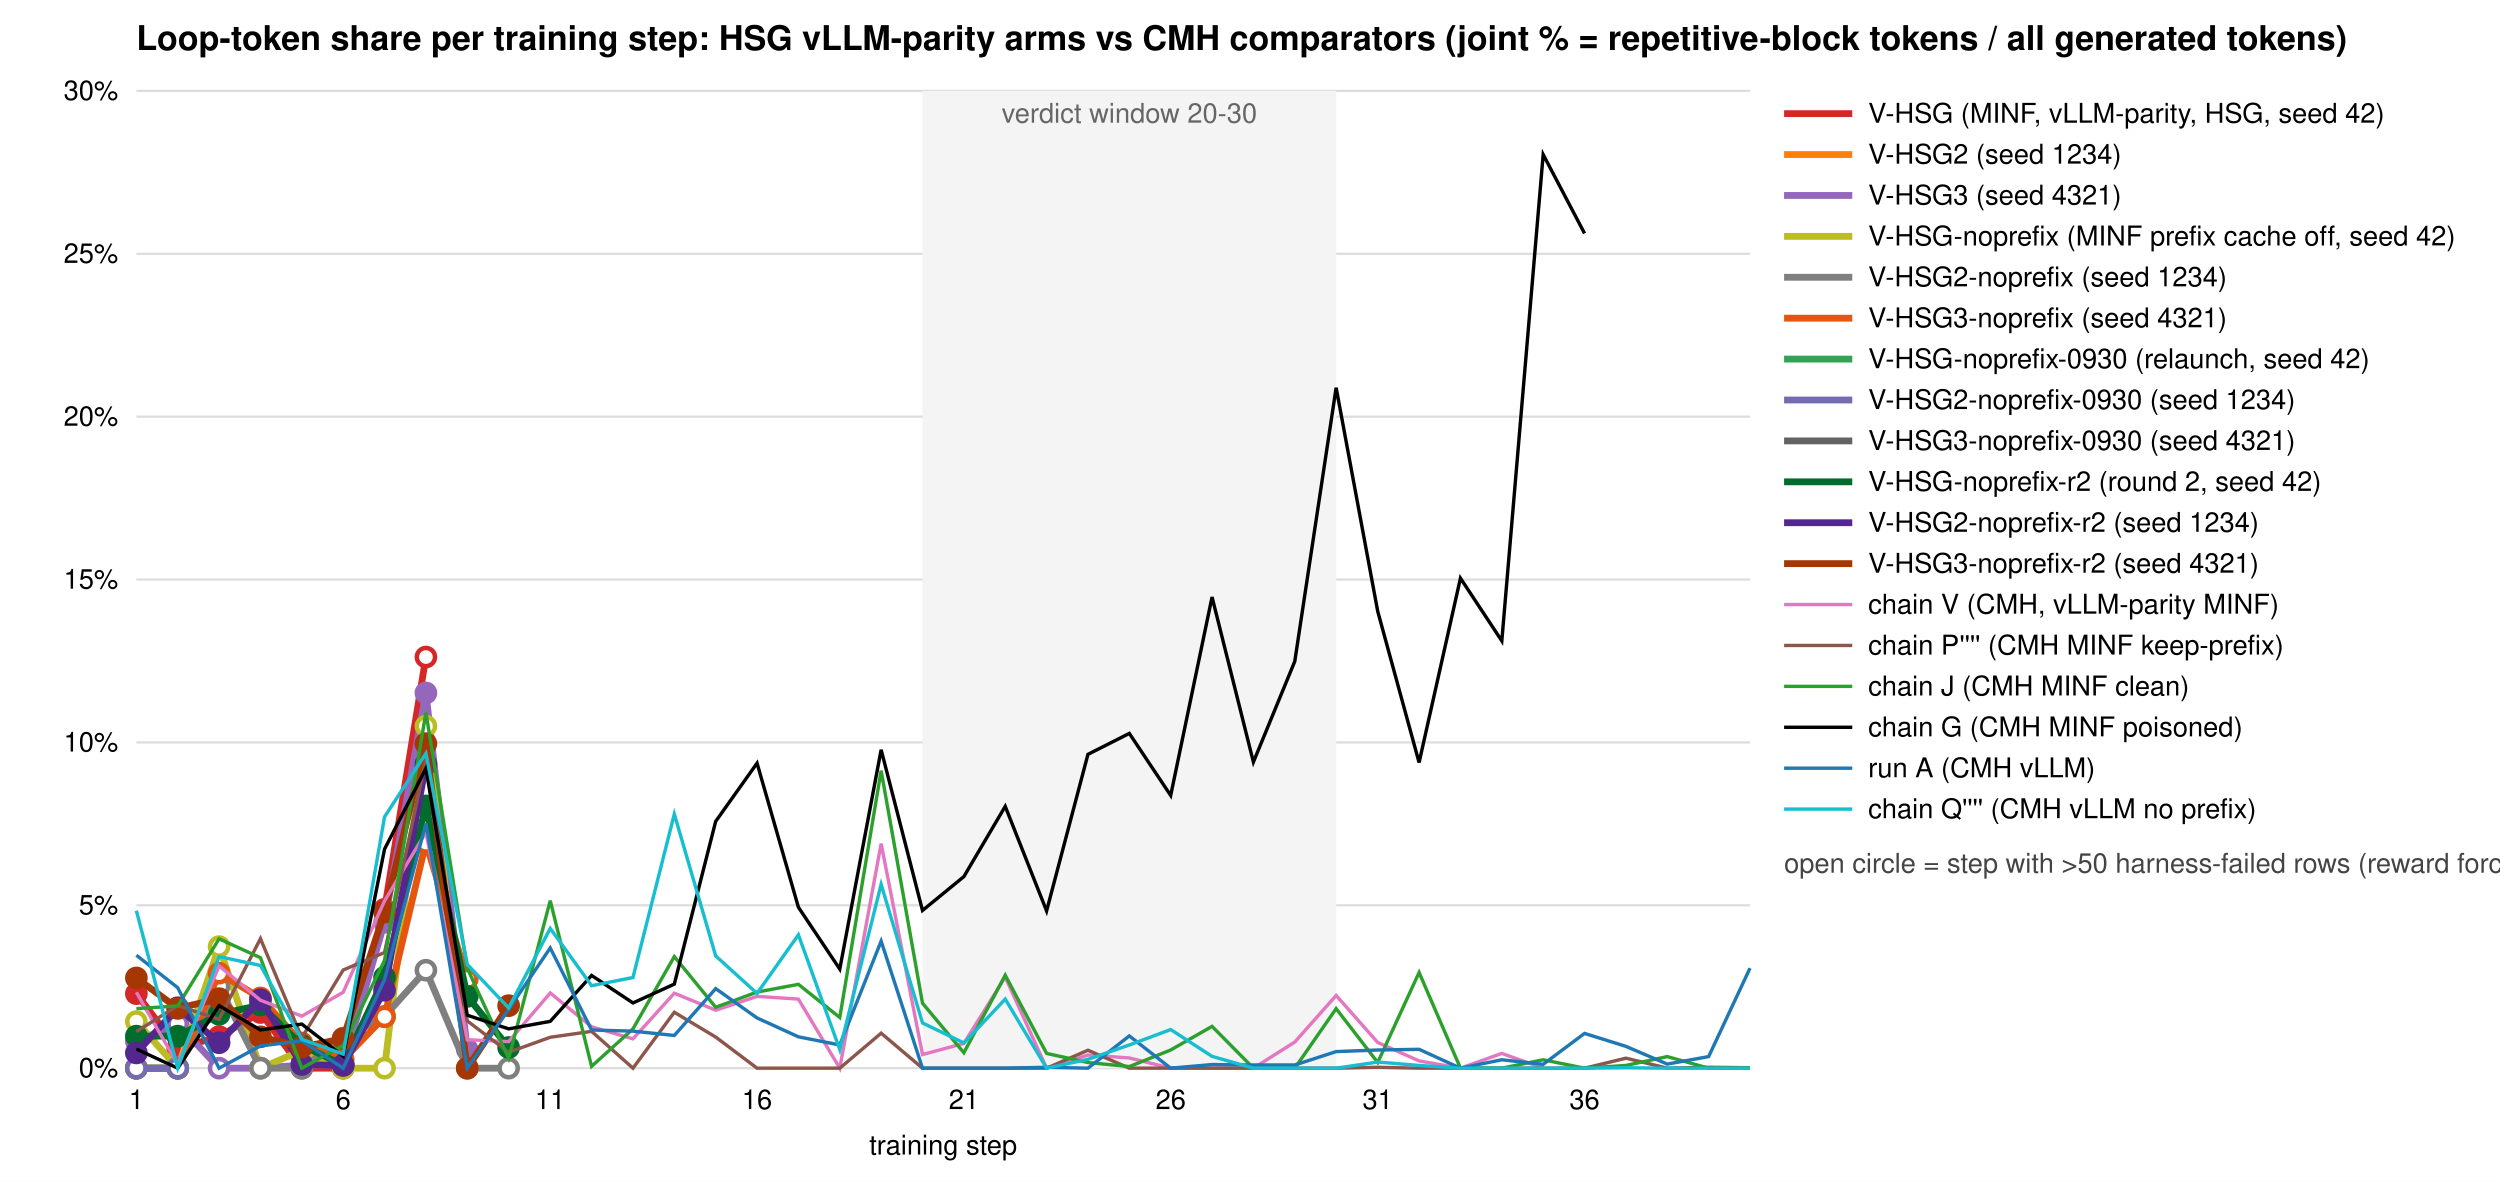
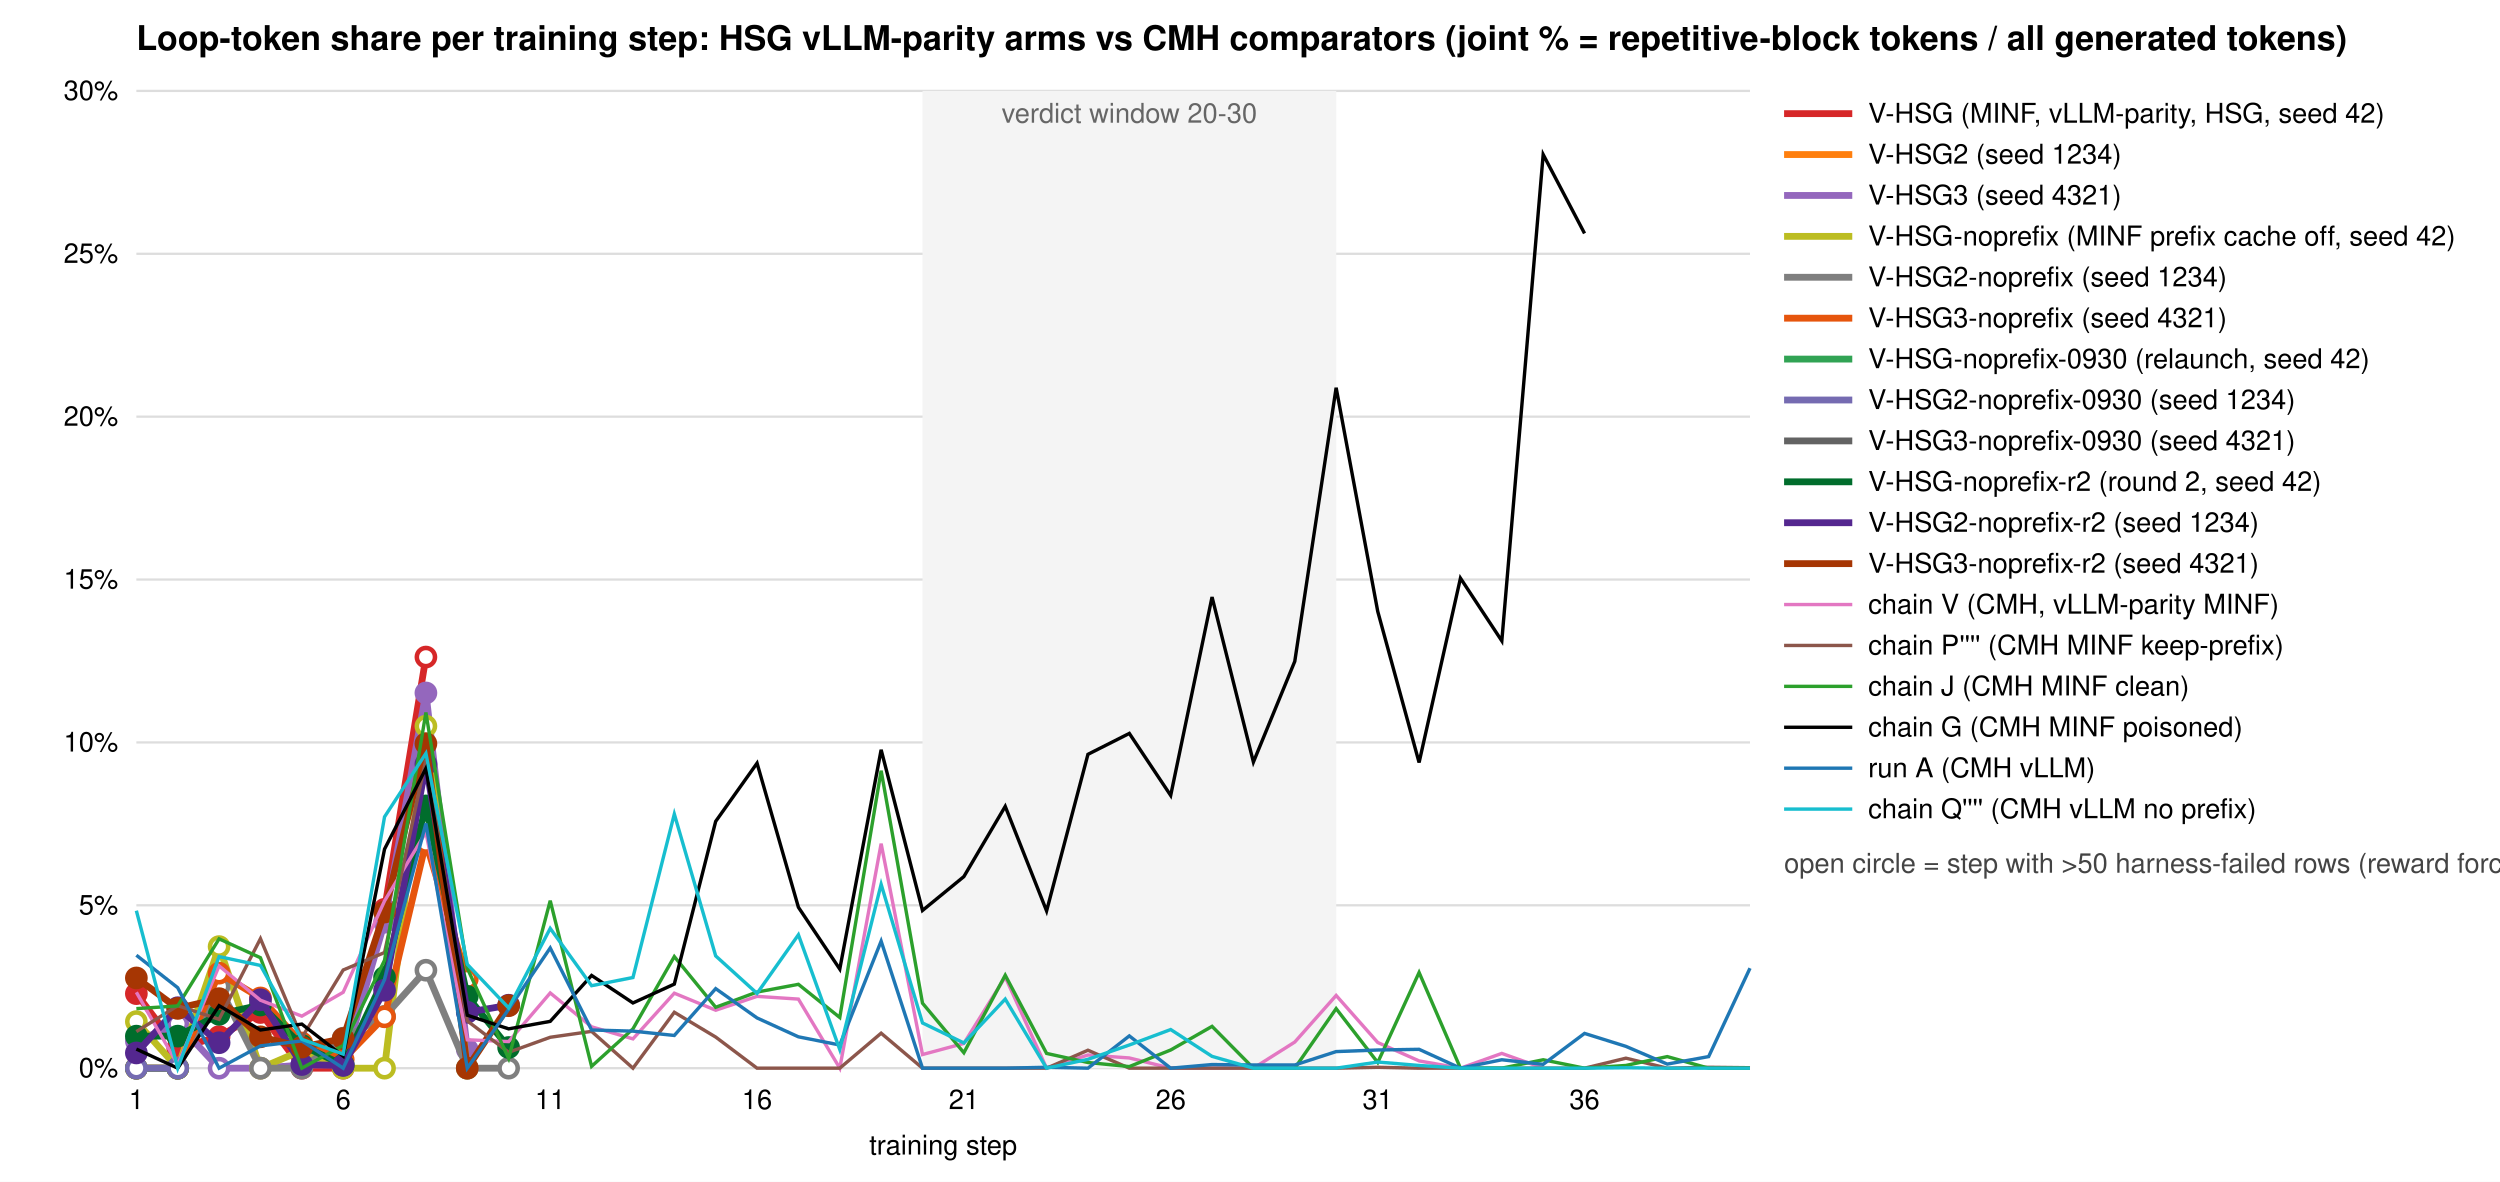
<svg xmlns="http://www.w3.org/2000/svg" width="1100" height="520" font-family="Helvetica,Arial" font-size="12">
  <rect width="1100" height="520" fill="white" />
  <text x="60" y="22" font-size="15" font-weight="bold">Loop-token share per training step: HSG vLLM-parity arms vs CMH comparators (joint % = repetitive-block tokens / all generated tokens)</text>
  <line x1="60" y1="470.0" x2="770" y2="470.0" stroke="#ddd" />
  <text x="52" y="474.0" text-anchor="end">0%</text>
  <line x1="60" y1="398.333" x2="770" y2="398.333" stroke="#ddd" />
  <text x="52" y="402.333" text-anchor="end">5%</text>
  <line x1="60" y1="326.667" x2="770" y2="326.667" stroke="#ddd" />
  <text x="52" y="330.667" text-anchor="end">10%</text>
  <line x1="60" y1="255.0" x2="770" y2="255.0" stroke="#ddd" />
  <text x="52" y="259.0" text-anchor="end">15%</text>
  <line x1="60" y1="183.333" x2="770" y2="183.333" stroke="#ddd" />
  <text x="52" y="187.333" text-anchor="end">20%</text>
  <line x1="60" y1="111.667" x2="770" y2="111.667" stroke="#ddd" />
  <text x="52" y="115.667" text-anchor="end">25%</text>
  <line x1="60" y1="40.0" x2="770" y2="40.0" stroke="#ddd" />
  <text x="52" y="44.0" text-anchor="end">30%</text>
  <text x="60.0" y="488" text-anchor="middle">1</text>
  <text x="151.026" y="488" text-anchor="middle">6</text>
  <text x="242.051" y="488" text-anchor="middle">11</text>
  <text x="333.077" y="488" text-anchor="middle">16</text>
  <text x="424.103" y="488" text-anchor="middle">21</text>
  <text x="515.128" y="488" text-anchor="middle">26</text>
  <text x="606.154" y="488" text-anchor="middle">31</text>
  <text x="697.179" y="488" text-anchor="middle">36</text>
  <text x="415.0" y="508" text-anchor="middle">training step</text>
  <rect x="405.897" y="40" width="182.051" height="430" fill="#f4f4f4" />
  <text x="496.923" y="54" text-anchor="middle" fill="#666">verdict window 20-30</text>
  <polyline fill="none" stroke="#d62728" stroke-width="3" points="60.0,437.2 78.2,461.2 96.4,456.1 114.6,445.5 132.8,470.0 151.0,470.0 169.2,400.1 187.4,289.1" />
  <circle cx="60.0" cy="437.2" r="4" fill="#d62728" stroke="#d62728" stroke-width="2" />
  <circle cx="78.2" cy="461.2" r="4" fill="#d62728" stroke="#d62728" stroke-width="2" />
  <circle cx="96.4" cy="456.1" r="4" fill="#d62728" stroke="#d62728" stroke-width="2" />
  <circle cx="114.6" cy="445.5" r="4" fill="#d62728" stroke="#d62728" stroke-width="2" />
  <circle cx="132.8" cy="470.0" r="4" fill="white" stroke="#d62728" stroke-width="2" />
  <circle cx="151.0" cy="470.0" r="4" fill="white" stroke="#d62728" stroke-width="2" />
  <circle cx="169.2" cy="400.1" r="4" fill="white" stroke="#d62728" stroke-width="2" />
  <circle cx="187.4" cy="289.1" r="4" fill="white" stroke="#d62728" stroke-width="2" />
  <line x1="785" y1="50" x2="815" y2="50" stroke="#d62728" stroke-width="3" />
  <text x="822" y="54">V-HSG (MINF, vLLM-parity, HSG, seed 42)</text>
  <polyline fill="none" stroke="#ff7f0e" stroke-width="3" points="60.0,470.0 78.2,470.0" />
  <circle cx="60.0" cy="470.0" r="4" fill="white" stroke="#ff7f0e" stroke-width="2" />
  <circle cx="78.2" cy="470.0" r="4" fill="white" stroke="#ff7f0e" stroke-width="2" />
  <line x1="785" y1="68" x2="815" y2="68" stroke="#ff7f0e" stroke-width="3" />
  <text x="822" y="72">V-HSG2 (seed 1234)</text>
  <polyline fill="none" stroke="#9467bd" stroke-width="3" points="60.0,458.1 78.2,450.5 96.4,470.0 114.6,470.0 132.8,468.6 151.0,468.5 169.2,405.8 187.4,304.9 205.6,461.8" />
  <circle cx="60.0" cy="458.1" r="4" fill="white" stroke="#9467bd" stroke-width="2" />
  <circle cx="78.2" cy="450.5" r="4" fill="white" stroke="#9467bd" stroke-width="2" />
  <circle cx="96.4" cy="470.0" r="4" fill="white" stroke="#9467bd" stroke-width="2" />
  <circle cx="114.6" cy="470.0" r="4" fill="white" stroke="#9467bd" stroke-width="2" />
  <circle cx="132.8" cy="468.6" r="4" fill="white" stroke="#9467bd" stroke-width="2" />
  <circle cx="151.0" cy="468.5" r="4" fill="white" stroke="#9467bd" stroke-width="2" />
  <circle cx="169.2" cy="405.8" r="4" fill="#9467bd" stroke="#9467bd" stroke-width="2" />
  <circle cx="187.4" cy="304.9" r="4" fill="#9467bd" stroke="#9467bd" stroke-width="2" />
  <circle cx="205.6" cy="461.8" r="4" fill="#9467bd" stroke="#9467bd" stroke-width="2" />
  <line x1="785" y1="86" x2="815" y2="86" stroke="#9467bd" stroke-width="3" />
  <text x="822" y="90">V-HSG3 (seed 4321)</text>
  <polyline fill="none" stroke="#bcbd22" stroke-width="3" points="60.0,449.5 78.2,470.0 96.4,416.5 114.6,470.0 132.8,462.2 151.0,470.0 169.2,470.0 187.4,319.5 205.6,470.0" />
  <circle cx="60.0" cy="449.5" r="4" fill="white" stroke="#bcbd22" stroke-width="2" />
  <circle cx="78.2" cy="470.0" r="4" fill="#bcbd22" stroke="#bcbd22" stroke-width="2" />
  <circle cx="96.4" cy="416.5" r="4" fill="white" stroke="#bcbd22" stroke-width="2" />
  <circle cx="114.6" cy="470.0" r="4" fill="white" stroke="#bcbd22" stroke-width="2" />
  <circle cx="132.8" cy="462.2" r="4" fill="white" stroke="#bcbd22" stroke-width="2" />
  <circle cx="151.0" cy="470.0" r="4" fill="white" stroke="#bcbd22" stroke-width="2" />
  <circle cx="169.2" cy="470.0" r="4" fill="white" stroke="#bcbd22" stroke-width="2" />
  <circle cx="187.4" cy="319.5" r="4" fill="white" stroke="#bcbd22" stroke-width="2" />
  <circle cx="205.6" cy="470.0" r="4" fill="white" stroke="#bcbd22" stroke-width="2" />
  <line x1="785" y1="104" x2="815" y2="104" stroke="#bcbd22" stroke-width="3" />
  <text x="822" y="108">V-HSG-noprefix (MINF prefix cache off, seed 42)</text>
  <polyline fill="none" stroke="#7f7f7f" stroke-width="3" points="60.0,470.0 78.2,470.0 96.4,434.0 114.6,470.0 132.8,470.0 151.0,456.8 169.2,447.2 187.4,426.9 205.6,470.0 223.8,470.0" />
  <circle cx="60.0" cy="470.0" r="4" fill="white" stroke="#7f7f7f" stroke-width="2" />
  <circle cx="78.2" cy="470.0" r="4" fill="white" stroke="#7f7f7f" stroke-width="2" />
  <circle cx="96.4" cy="434.0" r="4" fill="white" stroke="#7f7f7f" stroke-width="2" />
  <circle cx="114.6" cy="470.0" r="4" fill="white" stroke="#7f7f7f" stroke-width="2" />
  <circle cx="132.8" cy="470.0" r="4" fill="white" stroke="#7f7f7f" stroke-width="2" />
  <circle cx="151.0" cy="456.8" r="4" fill="white" stroke="#7f7f7f" stroke-width="2" />
  <circle cx="169.2" cy="447.2" r="4" fill="white" stroke="#7f7f7f" stroke-width="2" />
  <circle cx="187.4" cy="426.9" r="4" fill="white" stroke="#7f7f7f" stroke-width="2" />
  <circle cx="205.6" cy="470.0" r="4" fill="white" stroke="#7f7f7f" stroke-width="2" />
  <circle cx="223.8" cy="470.0" r="4" fill="white" stroke="#7f7f7f" stroke-width="2" />
  <line x1="785" y1="122" x2="815" y2="122" stroke="#7f7f7f" stroke-width="3" />
  <text x="822" y="126">V-HSG2-noprefix (seed 1234)</text>
  <polyline fill="none" stroke="#e6550d" stroke-width="3" points="60.0,470.0 78.2,470.0 96.4,428.2 114.6,439.1 132.8,458.9 151.0,466.2 169.2,447.4 187.4,370.7 205.6,430.8" />
  <circle cx="60.0" cy="470.0" r="4" fill="white" stroke="#e6550d" stroke-width="2" />
  <circle cx="78.2" cy="470.0" r="4" fill="white" stroke="#e6550d" stroke-width="2" />
  <circle cx="96.4" cy="428.2" r="4" fill="white" stroke="#e6550d" stroke-width="2" />
  <circle cx="114.6" cy="439.1" r="4" fill="white" stroke="#e6550d" stroke-width="2" />
  <circle cx="132.8" cy="458.9" r="4" fill="white" stroke="#e6550d" stroke-width="2" />
  <circle cx="151.0" cy="466.2" r="4" fill="#e6550d" stroke="#e6550d" stroke-width="2" />
  <circle cx="169.2" cy="447.4" r="4" fill="white" stroke="#e6550d" stroke-width="2" />
  <circle cx="187.4" cy="370.7" r="4" fill="white" stroke="#e6550d" stroke-width="2" />
  <circle cx="205.6" cy="430.8" r="4" fill="white" stroke="#e6550d" stroke-width="2" />
  <line x1="785" y1="140" x2="815" y2="140" stroke="#e6550d" stroke-width="3" />
  <text x="822" y="144">V-HSG3-noprefix (seed 4321)</text>
  <polyline fill="none" stroke="#31a354" stroke-width="3" points="60.0,470.0 78.2,470.0" />
  <circle cx="60.0" cy="470.0" r="4" fill="white" stroke="#31a354" stroke-width="2" />
  <circle cx="78.2" cy="470.0" r="4" fill="white" stroke="#31a354" stroke-width="2" />
  <line x1="785" y1="158" x2="815" y2="158" stroke="#31a354" stroke-width="3" />
  <text x="822" y="162">V-HSG-noprefix-0930 (relaunch, seed 42)</text>
  <polyline fill="none" stroke="#756bb1" stroke-width="3" points="60.0,470.0 78.2,470.0" />
  <circle cx="60.0" cy="470.0" r="4" fill="white" stroke="#756bb1" stroke-width="2" />
  <circle cx="78.2" cy="470.0" r="4" fill="white" stroke="#756bb1" stroke-width="2" />
  <line x1="785" y1="176" x2="815" y2="176" stroke="#756bb1" stroke-width="3" />
  <text x="822" y="180">V-HSG2-noprefix-0930 (seed 1234)</text>
  <line x1="785" y1="194" x2="815" y2="194" stroke="#636363" stroke-width="3" />
  <text x="822" y="198">V-HSG3-noprefix-0930 (seed 4321)</text>
  <polyline fill="none" stroke="#006d2c" stroke-width="3" points="60.0,455.9 78.2,455.9 96.4,446.3 114.6,442.2 132.8,460.0 151.0,468.6 169.2,430.0 187.4,354.6 205.6,438.4 223.8,460.9" />
  <circle cx="60.0" cy="455.9" r="4" fill="#006d2c" stroke="#006d2c" stroke-width="2" />
  <circle cx="78.2" cy="455.9" r="4" fill="#006d2c" stroke="#006d2c" stroke-width="2" />
  <circle cx="96.4" cy="446.3" r="4" fill="#006d2c" stroke="#006d2c" stroke-width="2" />
  <circle cx="114.6" cy="442.2" r="4" fill="#006d2c" stroke="#006d2c" stroke-width="2" />
  <circle cx="132.8" cy="460.0" r="4" fill="#006d2c" stroke="#006d2c" stroke-width="2" />
  <circle cx="151.0" cy="468.6" r="4" fill="#006d2c" stroke="#006d2c" stroke-width="2" />
  <circle cx="169.2" cy="430.0" r="4" fill="#006d2c" stroke="#006d2c" stroke-width="2" />
  <circle cx="187.4" cy="354.6" r="4" fill="#006d2c" stroke="#006d2c" stroke-width="2" />
  <circle cx="205.6" cy="438.4" r="4" fill="#006d2c" stroke="#006d2c" stroke-width="2" />
  <circle cx="223.8" cy="460.9" r="4" fill="#006d2c" stroke="#006d2c" stroke-width="2" />
  <line x1="785" y1="212" x2="815" y2="212" stroke="#006d2c" stroke-width="3" />
  <text x="822" y="216">V-HSG-noprefix-r2 (round 2, seed 42)</text>
-   <polyline fill="none" stroke="#54278f" stroke-width="3" points="60.0,463.3 78.2,443.4 96.4,458.8 114.6,439.9 132.8,468.4 151.0,468.8 169.2,435.7 187.4,336.2" />
+   <polyline fill="none" stroke="#54278f" stroke-width="3" points="60.0,463.3 78.2,443.4 96.4,458.8 114.6,439.9 132.8,468.4 151.0,468.8 169.2,435.7 187.4,336.2 205.6,445.4 223.8,442.3" />
  <circle cx="60.0" cy="463.3" r="4" fill="#54278f" stroke="#54278f" stroke-width="2" />
  <circle cx="78.2" cy="443.4" r="4" fill="#54278f" stroke="#54278f" stroke-width="2" />
  <circle cx="96.4" cy="458.8" r="4" fill="#54278f" stroke="#54278f" stroke-width="2" />
  <circle cx="114.6" cy="439.9" r="4" fill="#54278f" stroke="#54278f" stroke-width="2" />
  <circle cx="132.8" cy="468.4" r="4" fill="#54278f" stroke="#54278f" stroke-width="2" />
  <circle cx="151.0" cy="468.8" r="4" fill="#54278f" stroke="#54278f" stroke-width="2" />
  <circle cx="169.2" cy="435.7" r="4" fill="#54278f" stroke="#54278f" stroke-width="2" />
  <circle cx="187.4" cy="336.2" r="4" fill="#54278f" stroke="#54278f" stroke-width="2" />
+   <circle cx="205.6" cy="445.4" r="4" fill="#54278f" stroke="#54278f" stroke-width="2" />
+   <circle cx="223.8" cy="442.3" r="4" fill="#54278f" stroke="#54278f" stroke-width="2" />
  <line x1="785" y1="230" x2="815" y2="230" stroke="#54278f" stroke-width="3" />
  <text x="822" y="234">V-HSG2-noprefix-r2 (seed 1234)</text>
  <polyline fill="none" stroke="#a63603" stroke-width="3" points="60.0,430.3 78.2,443.7 96.4,439.4 114.6,456.2 132.8,460.7 151.0,457.0 169.2,401.3 187.4,327.2 205.6,470.0 223.8,442.5" />
  <circle cx="60.0" cy="430.3" r="4" fill="#a63603" stroke="#a63603" stroke-width="2" />
  <circle cx="78.2" cy="443.7" r="4" fill="#a63603" stroke="#a63603" stroke-width="2" />
  <circle cx="96.4" cy="439.4" r="4" fill="#a63603" stroke="#a63603" stroke-width="2" />
  <circle cx="114.6" cy="456.2" r="4" fill="#a63603" stroke="#a63603" stroke-width="2" />
  <circle cx="132.8" cy="460.7" r="4" fill="#a63603" stroke="#a63603" stroke-width="2" />
  <circle cx="151.0" cy="457.0" r="4" fill="#a63603" stroke="#a63603" stroke-width="2" />
  <circle cx="169.2" cy="401.3" r="4" fill="#a63603" stroke="#a63603" stroke-width="2" />
  <circle cx="187.4" cy="327.2" r="4" fill="#a63603" stroke="#a63603" stroke-width="2" />
  <circle cx="205.6" cy="470.0" r="4" fill="#a63603" stroke="#a63603" stroke-width="2" />
  <circle cx="223.8" cy="442.5" r="4" fill="#a63603" stroke="#a63603" stroke-width="2" />
  <line x1="785" y1="248" x2="815" y2="248" stroke="#a63603" stroke-width="3" />
  <text x="822" y="252">V-HSG3-noprefix-r2 (seed 4321)</text>
  <polyline fill="none" stroke="#e377c2" stroke-width="1.5" points="60.0,436.6 78.2,468.4 96.4,425.0 114.6,440.1 132.8,447.1 151.0,436.6 169.2,396.4 187.4,366.2 205.6,457.5 223.8,458.3 242.1,436.9 260.3,451.8 278.5,457.1 296.7,437.0 314.9,444.5 333.1,438.4 351.3,439.6 369.5,470.0 387.7,371.2 405.9,464.0 424.1,459.1 442.3,429.9 460.5,470.0 478.7,464.2 496.9,465.5 515.1,470.0 533.3,470.0 551.5,470.0 569.7,458.5 587.9,438.0 606.2,458.7 624.4,466.8 642.6,470.0 660.8,463.5 679.0,470.0" />
  <line x1="785" y1="266" x2="815" y2="266" stroke="#e377c2" stroke-width="1.5" />
  <text x="822" y="270">chain V (CMH, vLLM-parity MINF)</text>
  <polyline fill="none" stroke="#8c564b" stroke-width="1.5" points="60.0,453.9 78.2,442.5 96.4,448.5 114.6,413.0 132.8,456.6 151.0,426.8 169.2,419.1 187.4,334.3 205.6,449.2 223.8,463.0 242.1,456.4 260.3,453.8 278.5,470.0 296.7,445.4 314.9,456.3 333.1,470.0 351.3,470.0 369.5,470.0 387.7,454.6 405.9,470.0 424.1,470.0 442.3,470.0 460.5,470.0 478.7,462.1 496.9,470.0 515.1,470.0 533.3,470.0 551.5,470.0 569.7,470.0 587.9,470.0 606.2,469.6 624.4,470.0 642.6,470.0 660.8,470.0 679.0,470.0 697.2,470.0 715.4,465.6 733.6,470.0 751.8,469.6 770.0,469.8" />
  <line x1="785" y1="284" x2="815" y2="284" stroke="#8c564b" stroke-width="1.5" />
  <text x="822" y="288">chain P'''' (CMH MINF keep-prefix)</text>
  <polyline fill="none" stroke="#2ca02c" stroke-width="1.5" points="60.0,443.8 78.2,442.6 96.4,413.1 114.6,421.4 132.8,470.0 151.0,460.0 169.2,422.5 187.4,313.5 205.6,426.0 223.8,465.7 242.1,396.3 260.3,469.2 278.5,452.7 296.7,420.9 314.9,443.2 333.1,436.5 351.3,433.1 369.5,447.7 387.7,339.1 405.9,441.4 424.1,463.2 442.3,429.1 460.5,463.5 478.7,467.5 496.9,469.3 515.1,462.0 533.3,451.6 551.5,470.0 569.7,470.0 587.9,443.8 606.2,467.5 624.4,427.9 642.6,470.0 660.8,470.0 679.0,466.3 697.2,470.0 715.4,468.8 733.6,464.9 751.8,470.0 770.0,470.0" />
  <line x1="785" y1="302" x2="815" y2="302" stroke="#2ca02c" stroke-width="1.5" />
  <text x="822" y="306">chain J (CMH MINF clean)</text>
  <polyline fill="none" stroke="#000000" stroke-width="1.5" points="60.0,461.6 78.2,470.0 96.4,442.5 114.6,453.2 132.8,450.6 151.0,464.7 169.2,373.6 187.4,338.1 205.6,446.7 223.8,452.7 242.1,449.4 260.3,429.2 278.5,441.3 296.7,433.0 314.9,361.4 333.1,335.8 351.3,399.2 369.5,426.4 387.7,329.9 405.9,400.6 424.1,385.7 442.3,354.8 460.5,400.8 478.7,331.9 496.9,322.7 515.1,350.0 533.3,262.7 551.5,335.3 569.7,291.0 587.9,170.6 606.2,269.0 624.4,335.5 642.6,254.4 660.8,282.0 679.0,68.0 697.2,102.7" />
  <line x1="785" y1="320" x2="815" y2="320" stroke="#000000" stroke-width="1.5" />
  <text x="822" y="324">chain G (CMH MINF poisoned)</text>
  <polyline fill="none" stroke="#1f77b4" stroke-width="1.5" points="60.0,420.3 78.2,434.6 96.4,470.0 114.6,460.2 132.8,458.0 151.0,470.0 169.2,431.0 187.4,362.3 205.6,470.0 223.8,444.1 242.1,417.1 260.3,453.2 278.5,453.7 296.7,455.6 314.9,435.0 333.1,447.9 351.3,456.2 369.5,459.8 387.7,414.1 405.9,470.0 424.1,470.0 442.3,470.0 460.5,469.6 478.7,470.0 496.9,455.8 515.1,470.0 533.3,468.4 551.5,468.6 569.7,468.6 587.9,462.7 606.2,462.0 624.4,461.7 642.6,470.0 660.8,466.3 679.0,468.3 697.2,454.7 715.4,460.4 733.6,468.2 751.8,464.9 770.0,426.0" />
  <line x1="785" y1="338" x2="815" y2="338" stroke="#1f77b4" stroke-width="1.5" />
  <text x="822" y="342">run A (CMH vLLM)</text>
  <polyline fill="none" stroke="#17becf" stroke-width="1.5" points="60.0,400.7 78.2,470.0 96.4,420.9 114.6,424.8 132.8,457.3 151.0,463.8 169.2,359.4 187.4,331.5 205.6,424.3 223.8,443.5 242.1,408.5 260.3,433.7 278.5,430.1 296.7,358.2 314.9,420.6 333.1,437.1 351.3,411.3 369.5,461.8 387.7,389.1 405.9,450.1 424.1,458.9 442.3,439.6 460.5,470.0 478.7,466.1 496.9,459.8 515.1,453.0 533.3,464.8 551.5,470.0 569.7,470.0 587.9,470.0 606.2,467.3 624.4,468.8 642.6,470.0 660.8,470.0 679.0,470.0 697.2,470.0 715.4,469.8 733.6,470.0 751.8,470.0 770.0,470.0" />
  <line x1="785" y1="356" x2="815" y2="356" stroke="#17becf" stroke-width="1.5" />
  <text x="822" y="360">chain Q'''' (CMH vLLM no prefix)</text>
  <text x="785" y="384" fill="#444">open circle = step with &gt;50 harness-failed rows (reward forced 0)</text>
</svg>
